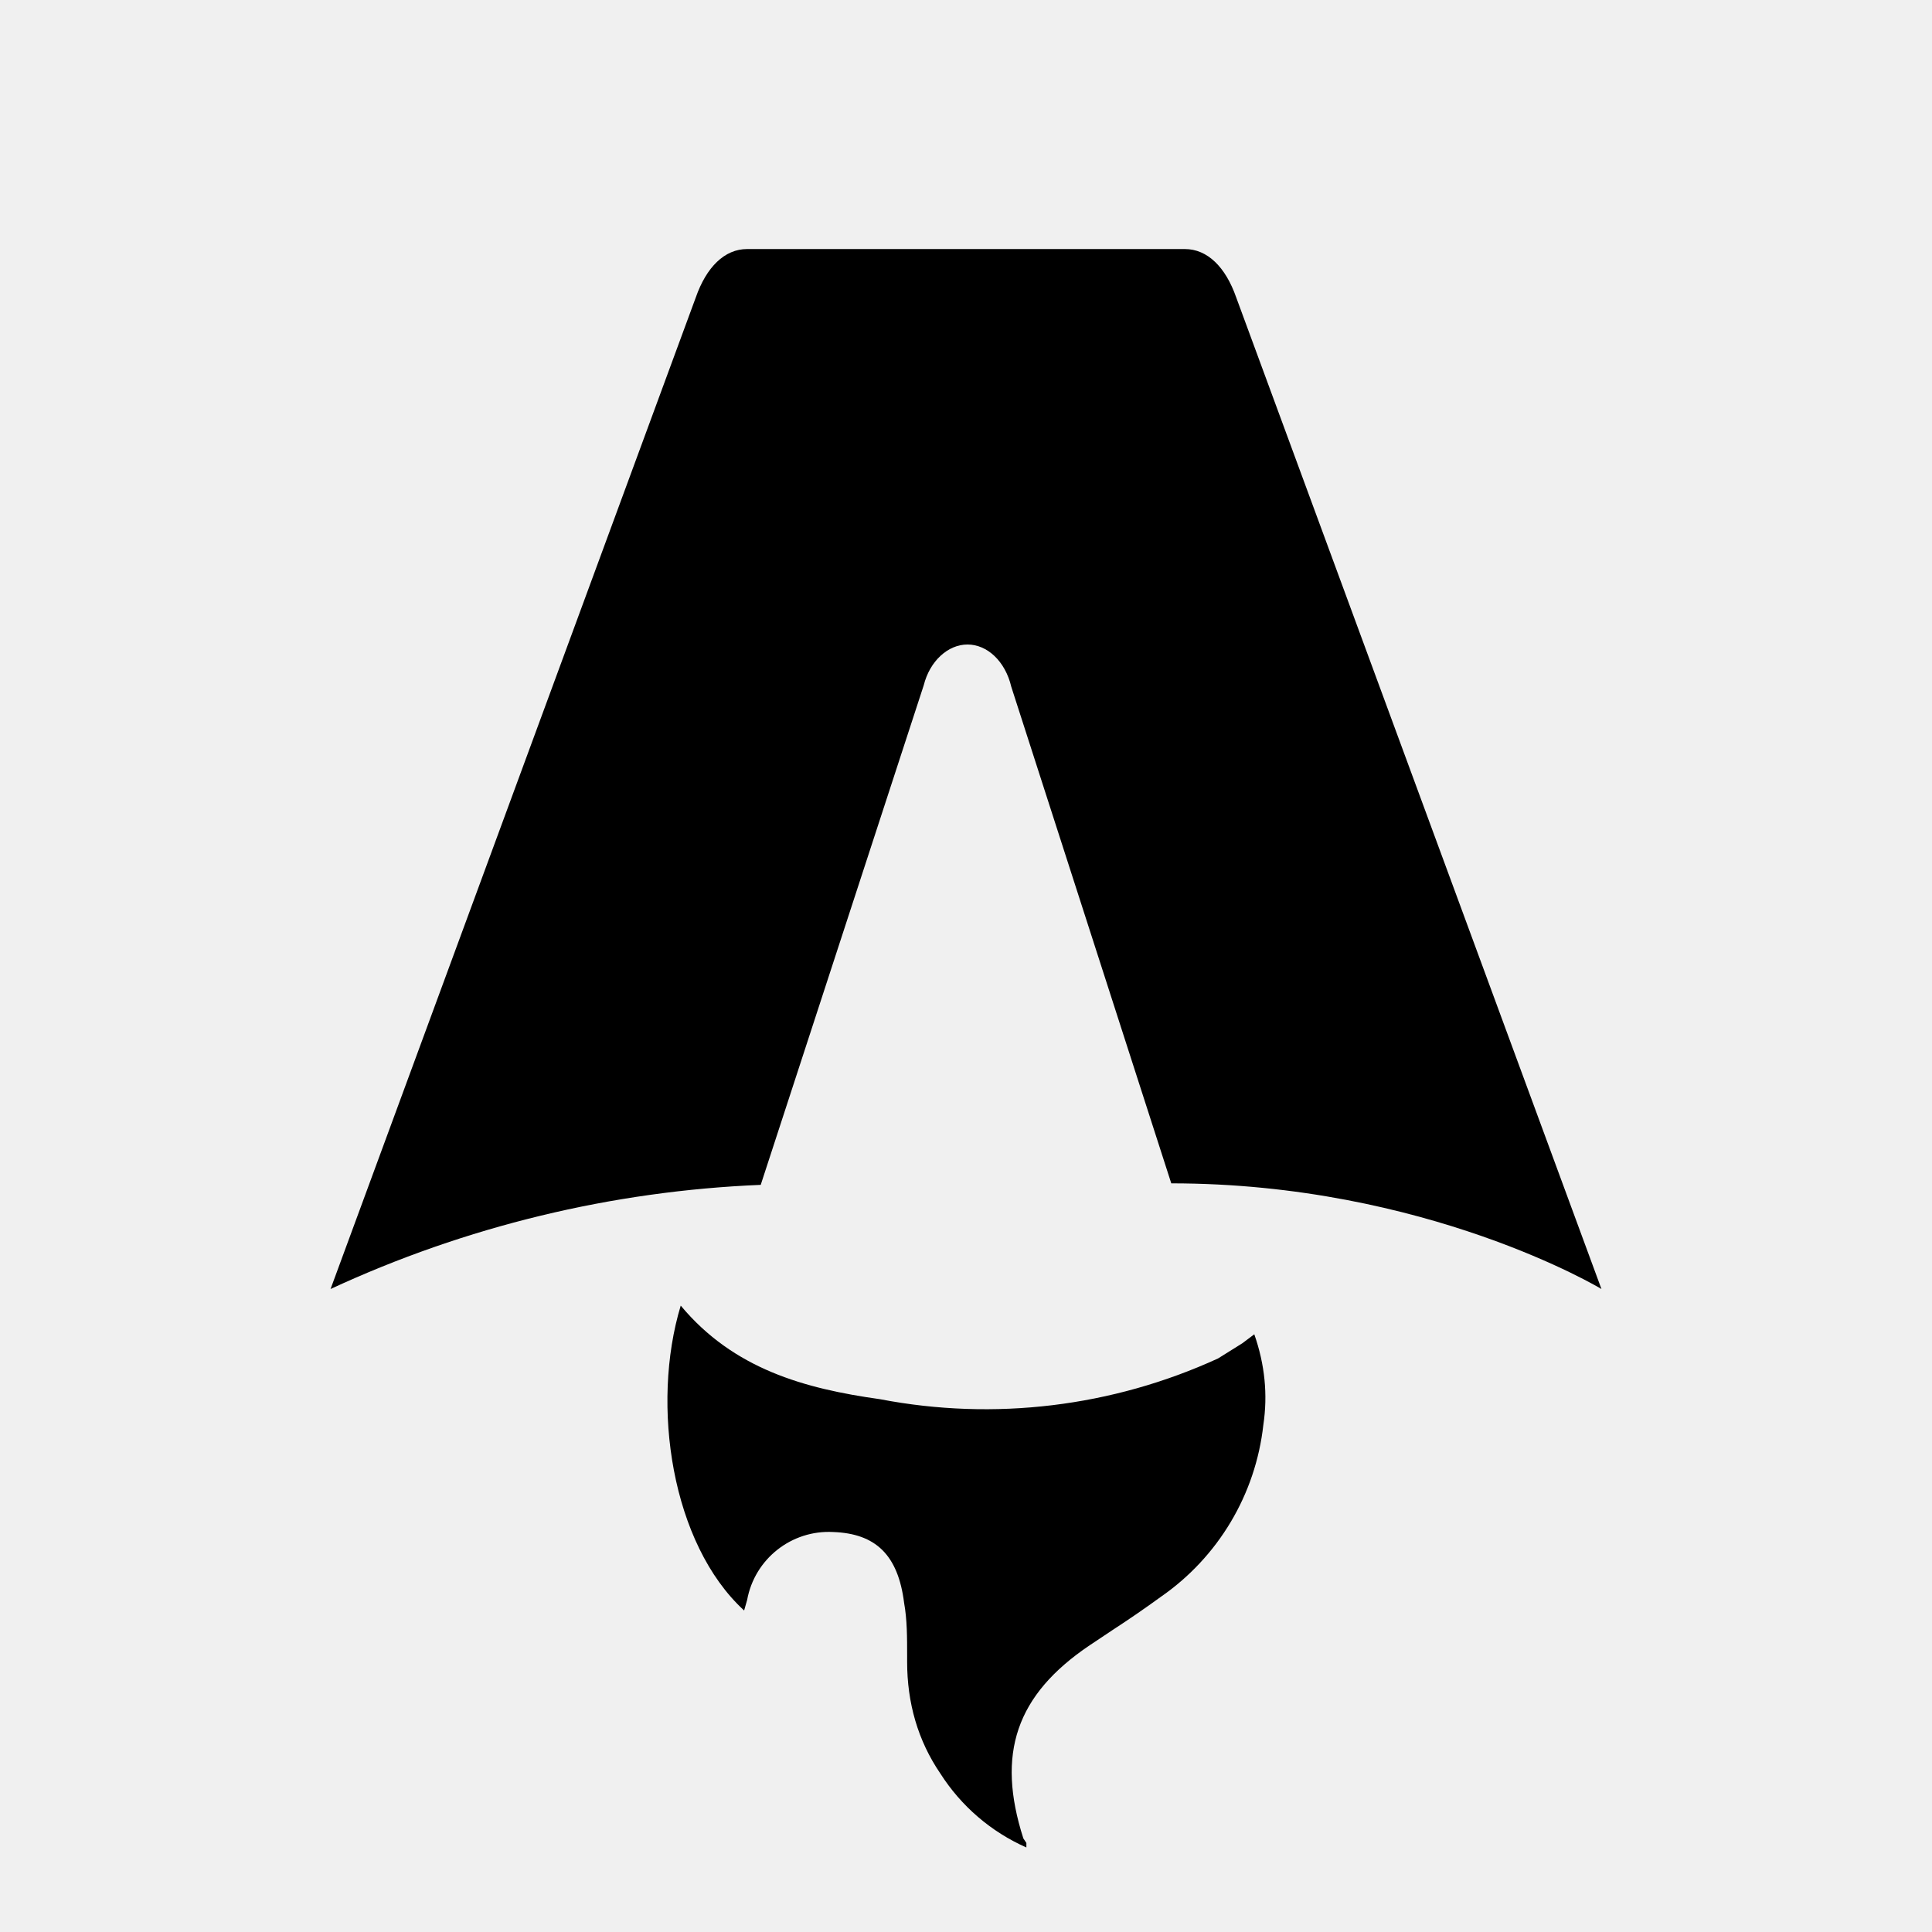
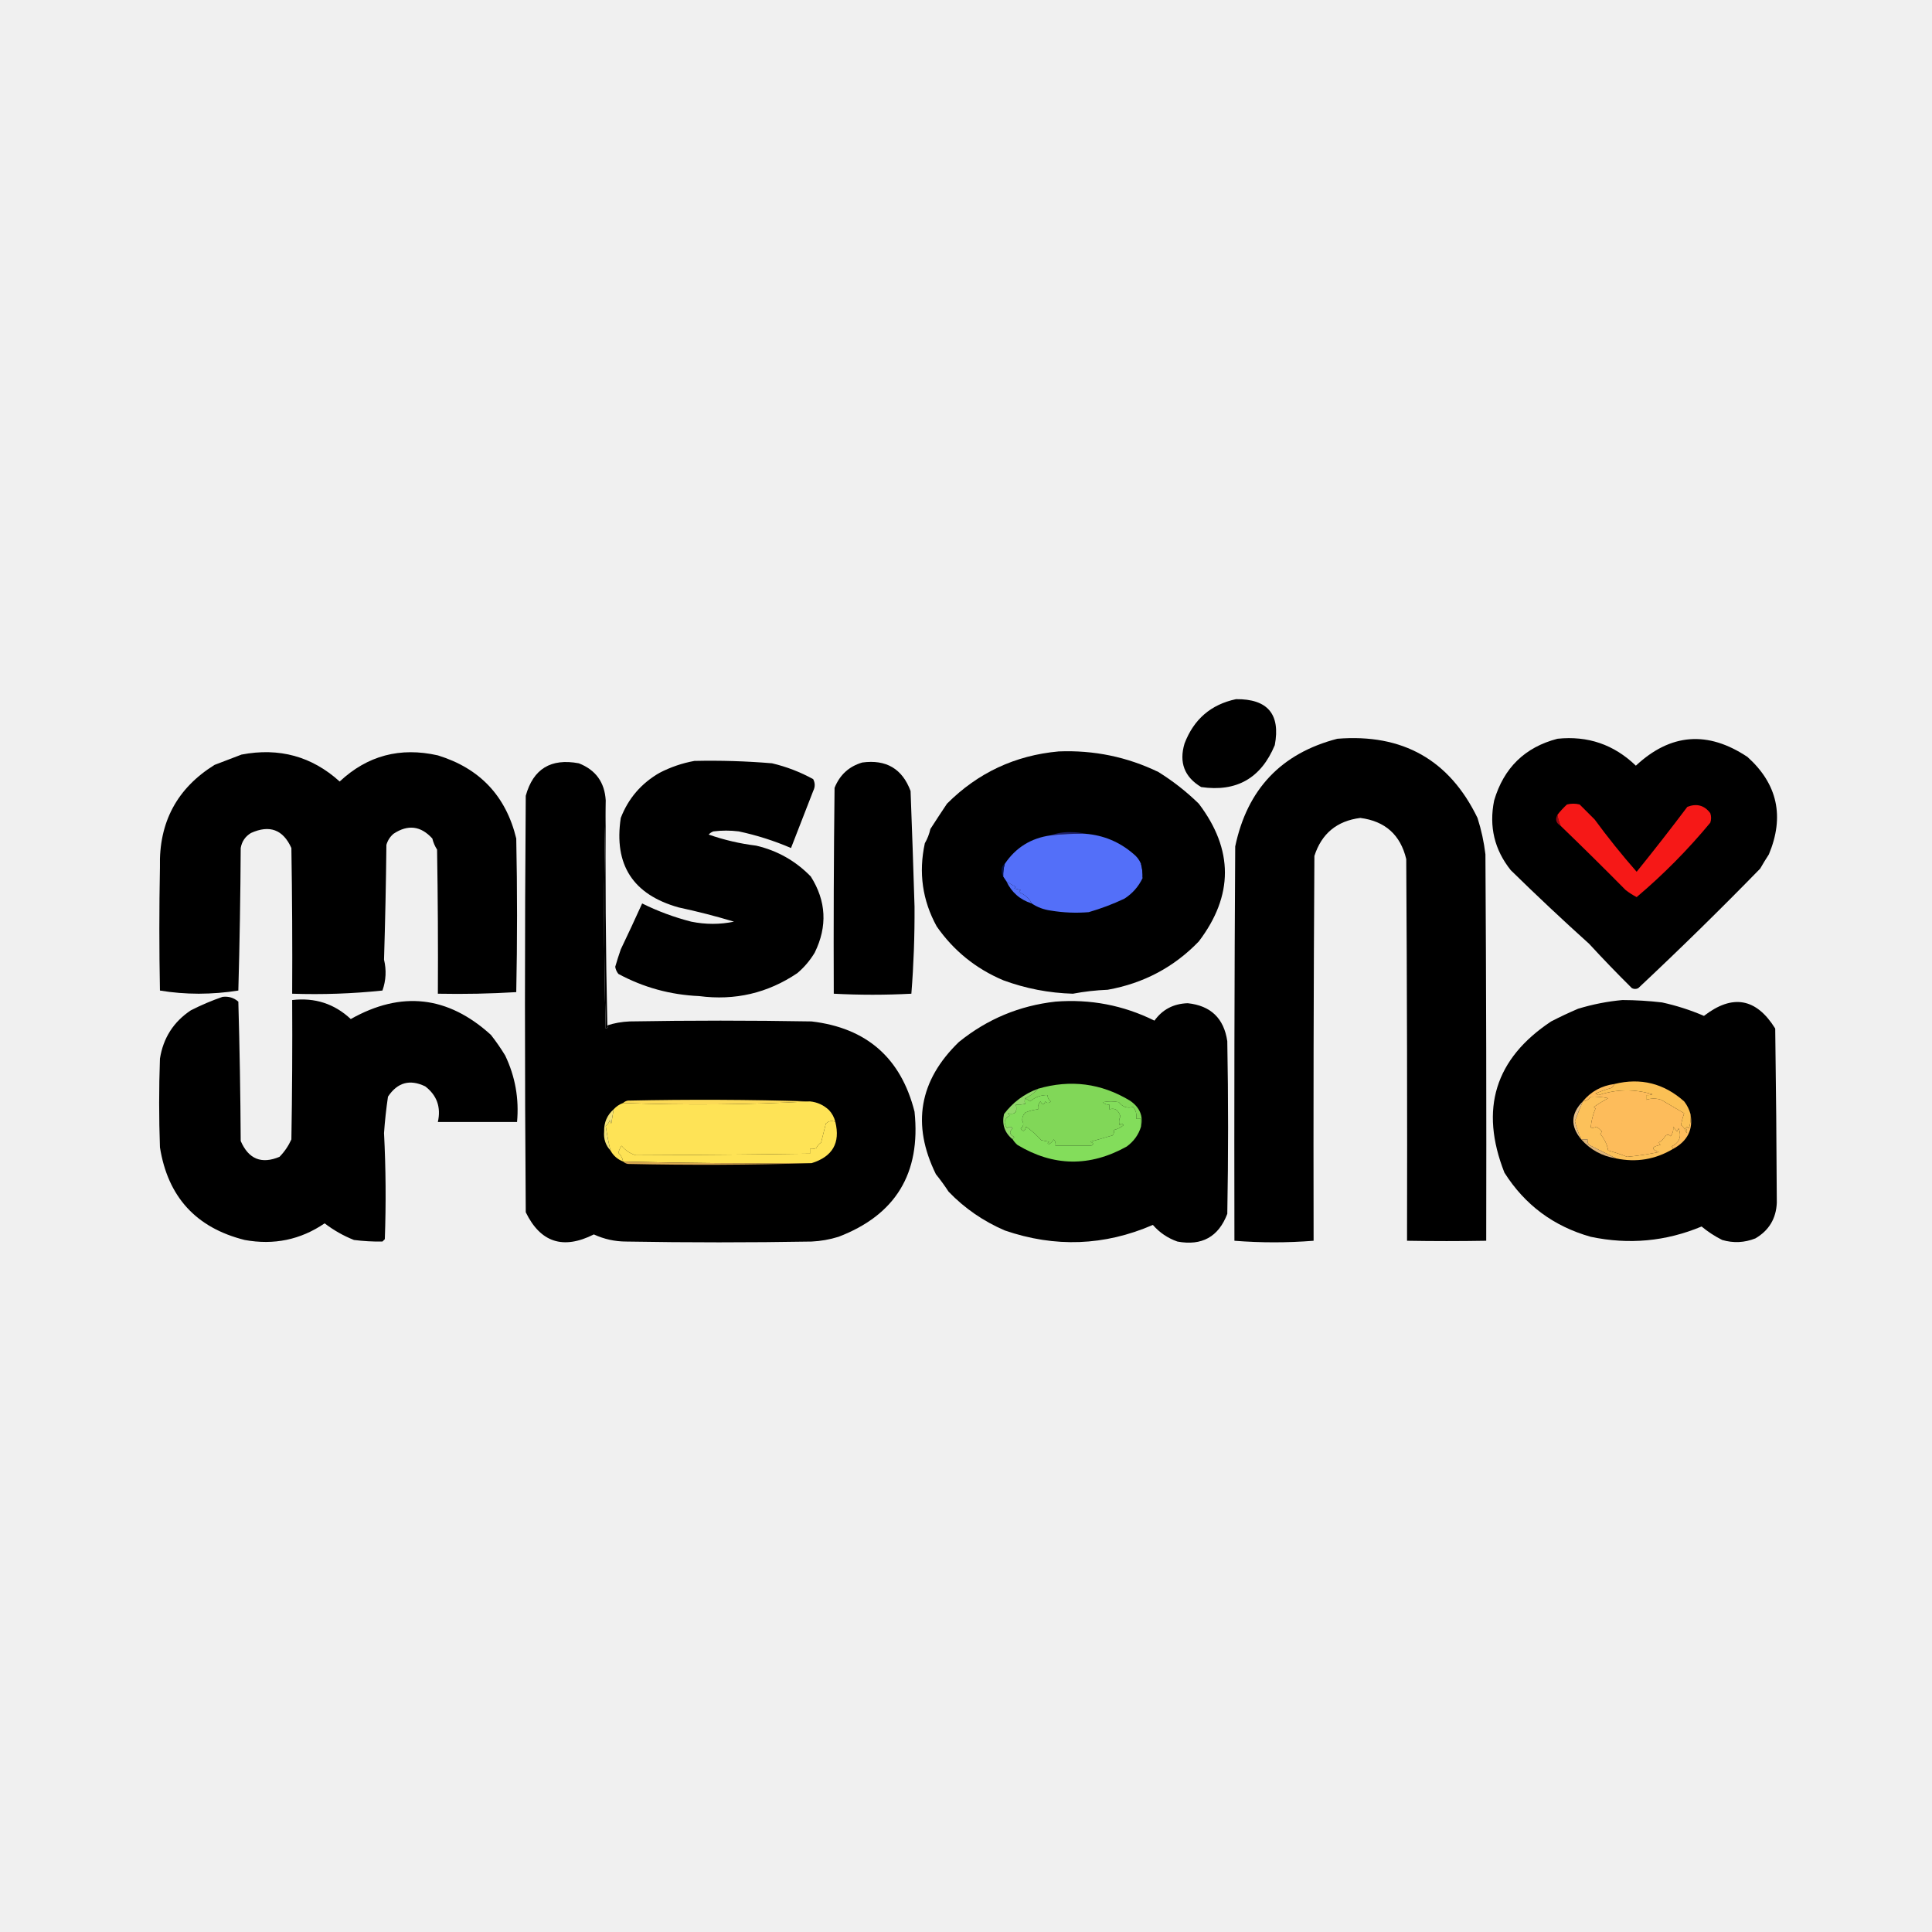
- <svg xmlns="http://www.w3.org/2000/svg" fill="none" viewBox="0 0 128 128">
-   <path d="M50.4 78.5a75.1 75.1 0 0 0-28.5 6.9l24.2-65.7c.7-2 1.9-3.2 3.4-3.2h29c1.5 0 2.7 1.2 3.4 3.2l24.2 65.7s-11.6-7-28.5-7L67 45.5c-.4-1.7-1.6-2.8-2.9-2.8-1.3 0-2.5 1.1-2.9 2.7L50.4 78.5Zm-1.1 28.2Zm-4.2-20.2c-2 6.6-.6 15.8 4.2 20.2a17.5 17.5 0 0 1 .2-.7 5.5 5.5 0 0 1 5.7-4.5c2.8.1 4.3 1.5 4.7 4.7.2 1.1.2 2.3.2 3.5v.4c0 2.7.7 5.2 2.2 7.4a13 13 0 0 0 5.7 4.9v-.3l-.2-.3c-1.8-5.6-.5-9.5 4.4-12.8l1.5-1a73 73 0 0 0 3.2-2.2 16 16 0 0 0 6.8-11.4c.3-2 .1-4-.6-6l-.8.6-1.6 1a37 37 0 0 1-22.4 2.7c-5-.7-9.7-2-13.2-6.2Z" />
-   <style>
-         path { fill: #000; }
-         @media (prefers-color-scheme: dark) {
-             path { fill: #FFF; }
-         }
-     </style>
+ <svg xmlns="http://www.w3.org/2000/svg" version="1.1" width="1220px" height="1220px">
+   <g>
+     <path style="opacity:1" d="M 844.5,466.5 C 885.742,463.186 915.242,479.852 933,516.5C 935.404,524.008 937.07,531.675 938,539.5C 938.5,620.833 938.667,702.166 938.5,783.5C 921.797,783.788 905.131,783.788 888.5,783.5C 888.667,703.166 888.5,622.833 888,542.5C 884.356,527.193 874.689,518.526 859,516.5C 844.213,518.384 834.547,526.384 830,540.5C 829.5,621.499 829.333,702.499 829.5,783.5C 812.84,784.818 796.173,784.818 779.5,783.5C 779.333,700.499 779.5,617.499 780,534.5C 787.578,498.357 809.078,475.69 844.5,466.5 Z">
+ 		</path>
+   </g>
+   <g>
+     <path style="opacity:1" d="M 983.5,466.5 C 1002.66,464.497 1019.16,470.164 1033,483.5C 1054.89,463.09 1078.39,461.257 1103.5,478C 1122.46,495.096 1126.96,515.596 1117,539.5C 1115.07,542.453 1113.24,545.453 1111.5,548.5C 1086.6,574.046 1060.93,599.213 1034.5,624C 1033.17,624.667 1031.83,624.667 1030.5,624C 1021.27,614.859 1012.27,605.525 1003.5,596C 986.77,580.943 970.27,565.443 954,549.5C 943.684,536.584 940.184,521.917 943.5,505.5C 949.605,484.853 962.938,471.853 983.5,466.5 Z">
+ 		</path>
+   </g>
+   <g>
+     <path style="opacity:1" d="M 668.5,474.5 C 690.727,473.611 711.727,477.944 731.5,487.5C 740.762,493.269 749.262,499.936 757,507.5C 778.997,536.525 778.997,565.525 757,594.5C 741.293,610.775 722.127,620.942 699.5,625C 692.002,625.304 684.668,626.137 677.5,627.5C 662.341,627.06 647.674,624.226 633.5,619C 616.165,611.653 602.165,600.319 591.5,585C 582.482,568.59 579.982,551.09 584,532.5C 585.618,529.709 586.785,526.709 587.5,523.5C 590.993,518.054 594.493,512.721 598,507.5C 617.498,488.002 640.998,477.002 668.5,474.5 Z">
+ 		</path>
+   </g>
+   <g>
+     <path style="opacity:1" d="M 152.5,476.5 C 176.272,471.937 196.938,477.603 214.5,493.5C 232.009,477.119 252.675,471.619 276.5,477C 303.011,485.175 319.511,502.675 326,529.5C 326.667,561.833 326.667,594.167 326,626.5C 309.577,627.492 293.077,627.825 276.5,627.5C 276.667,597.165 276.5,566.832 276,536.5C 274.619,534.365 273.619,532.032 273,529.5C 265.73,521.487 257.564,520.487 248.5,526.5C 246.323,528.35 244.823,530.684 244,533.5C 243.745,557.674 243.245,581.84 242.5,606C 244.091,612.602 243.758,619.102 241.5,625.5C 222.667,627.47 203.667,628.137 184.5,627.5C 184.667,596.832 184.5,566.165 184,535.5C 178.766,523.864 170.266,520.697 158.5,526C 154.889,528.166 152.723,531.332 152,535.5C 151.833,565.506 151.333,595.506 150.5,625.5C 142.33,626.803 133.997,627.47 125.5,627.5C 117.1,627.484 108.934,626.817 101,625.5C 100.495,599.591 100.495,573.591 101,547.5C 100.278,519.241 111.778,497.741 135.5,483C 141.283,480.761 146.949,478.594 152.5,476.5 Z">
+ 		</path>
+   </g>
+   <g>
+     <path style="opacity:1" d="M 438.5,480.5 C 454.869,480.131 471.202,480.631 487.5,482C 496.648,484.159 505.315,487.493 513.5,492C 514.777,494.466 514.777,496.966 513.5,499.5C 508.834,511.495 504.167,523.495 499.5,535.5C 488.903,530.93 477.903,527.43 466.5,525C 461.167,524.333 455.833,524.333 450.5,525C 449.328,525.419 448.328,526.085 447.5,527C 457.231,530.401 467.231,532.734 477.5,534C 490.919,537.137 502.419,543.637 512,553.5C 521.767,568.943 522.6,584.943 514.5,601.5C 511.555,606.445 507.888,610.778 503.5,614.5C 484.795,627.126 464.128,631.959 441.5,629C 423.335,628.211 406.335,623.544 390.5,615C 389.427,613.687 388.76,612.187 388.5,610.5C 389.566,606.803 390.732,603.136 392,599.5C 396.588,589.915 401.088,580.248 405.5,570.5C 415.356,575.399 425.69,579.233 436.5,582C 445.614,583.845 454.614,583.845 463.5,582C 451.993,578.536 440.326,575.536 428.5,573C 399.692,564.901 387.525,546.068 392,516.5C 396.767,504.167 404.934,494.667 416.5,488C 423.534,484.378 430.867,481.878 438.5,480.5 Z">
+ 		</path>
+   </g>
+   <g>
+     <path style="opacity:1" d="M 382.5,505.5 C 381.169,553.335 381.169,601.335 382.5,649.5C 384.145,648.964 384.478,648.297 383.5,647.5C 387.921,646.055 392.588,645.222 397.5,645C 435.833,644.333 474.167,644.333 512.5,645C 547.272,649.108 568.938,668.108 577.5,702C 581.567,740.86 565.567,767.193 529.5,781C 523.963,782.726 518.296,783.726 512.5,784C 473.5,784.667 434.5,784.667 395.5,784C 388.314,783.995 381.481,782.495 375,779.5C 355.621,789.255 341.287,784.588 332,765.5C 331.333,677.833 331.333,590.167 332,502.5C 336.693,485.527 347.859,478.693 365.5,482C 376.174,486.172 381.841,494.005 382.5,505.5 Z">
+ 		</path>
+   </g>
+   <g>
+     <path style="opacity:1" d="M 544.5,481.5 C 559.596,479.455 569.763,485.455 575,499.5C 575.933,523.829 576.766,548.163 577.5,572.5C 577.611,590.989 576.945,609.322 575.5,627.5C 559.145,628.363 542.812,628.363 526.5,627.5C 526.333,584.165 526.5,540.832 527,497.5C 530.302,489.286 536.135,483.953 544.5,481.5 Z">
+ 		</path>
+   </g>
+   <g>
+     <path style="opacity:1" d="M 780.5,441.5 C 800.49,441.316 808.657,450.983 805,470.5C 796.327,491.418 780.827,500.251 758.5,497C 747.922,490.658 744.422,481.492 748,469.5C 753.847,454.189 764.681,444.856 780.5,441.5 Z">
+ 		</path>
+   </g>
+   <g>
+     <path style="opacity:1" fill="#960712" d="M 983.5,514.5 C 983.878,516.921 984.545,519.254 985.5,521.5C 982.551,519.735 981.885,517.402 983.5,514.5 Z">
+ 		</path>
+   </g>
+   <g>
+     <path style="opacity:1" fill="#1f1f68" d="M 685.5,526.5 C 678.138,526.365 670.804,526.698 663.5,527.5C 667.56,525.983 671.893,525.316 676.5,525.5C 679.686,525.502 682.686,525.835 685.5,526.5 Z">
+ 		</path>
+   </g>
+   <g>
+     <path style="opacity:1" fill="#536ff9" d="M 685.5,526.5 C 696.879,527.457 706.879,531.623 715.5,539C 717.79,540.777 719.457,542.944 720.5,545.5C 721.299,548.43 721.632,551.43 721.5,554.5C 718.909,559.925 715.076,564.258 710,567.5C 702.776,570.91 695.276,573.743 687.5,576C 679.464,576.665 671.464,576.331 663.5,575C 659.048,574.399 655.048,572.899 651.5,570.5C 649.814,567.153 647.147,564.82 643.5,563.5C 643.709,562.914 644.043,562.414 644.5,562C 643.167,561.667 641.833,561.333 640.5,561C 640.833,560.667 641.167,560.333 641.5,560C 639.336,558.978 637.336,557.811 635.5,556.5C 634.833,555.5 634.167,554.5 633.5,553.5C 633.401,550.763 633.735,548.096 634.5,545.5C 641.407,535.206 651.074,529.206 663.5,527.5C 670.804,526.698 678.138,526.365 685.5,526.5 Z">
+ 		</path>
+   </g>
+   <g>
+     <path style="opacity:1" fill="#536ff9" d="M 635.5,556.5 C 637.336,557.811 639.336,558.978 641.5,560C 641.167,560.333 640.833,560.667 640.5,561C 641.833,561.333 643.167,561.667 644.5,562C 644.043,562.414 643.709,562.914 643.5,563.5C 647.147,564.82 649.814,567.153 651.5,570.5C 644.089,568.14 638.756,563.473 635.5,556.5 Z">
+ 		</path>
+   </g>
+   <g>
+     <path style="opacity:1" fill="#f61817" d="M 985.5,521.5 C 984.545,519.254 983.878,516.921 983.5,514.5C 985.294,512.203 987.294,510.037 989.5,508C 992.167,507.333 994.833,507.333 997.5,508C 1000.64,511.14 1003.81,514.306 1007,517.5C 1015.36,528.905 1024.2,539.905 1033.5,550.5C 1044.41,537.014 1055.07,523.348 1065.5,509.5C 1071.46,507.203 1076.29,508.536 1080,513.5C 1080.67,515.5 1080.67,517.5 1080,519.5C 1065.81,536.624 1050.31,552.291 1033.5,566.5C 1031.06,565.233 1028.72,563.733 1026.5,562C 1012.88,548.216 999.218,534.716 985.5,521.5 Z">
+ 		</path>
+   </g>
+   <g>
+     <path style="opacity:1" fill="#041148" d="M 634.5,545.5 C 633.735,548.096 633.401,550.763 633.5,553.5C 632.848,552.551 632.514,551.385 632.5,550C 632.307,547.992 632.974,546.492 634.5,545.5 Z">
+ 		</path>
+   </g>
+   <g>
+     <path style="opacity:1" d="M 720.5,545.5 C 721.117,545.611 721.617,545.944 722,546.5C 722.801,549.367 722.634,552.034 721.5,554.5C 721.632,551.43 721.299,548.43 720.5,545.5 Z">
+ 		</path>
+   </g>
+   <g>
+     <path style="opacity:1" d="M 382.5,505.5 C 382.168,553.003 382.501,600.336 383.5,647.5C 384.478,648.297 384.145,648.964 382.5,649.5C 381.169,601.335 381.169,553.335 382.5,505.5 Z">
+ 		</path>
+   </g>
+   <g>
+     <path style="opacity:1" d="M 140.5,629.5 C 144.306,629.02 147.639,630.02 150.5,632.5C 151.333,661.828 151.833,691.161 152,720.5C 156.945,731.937 165.112,735.27 176.5,730.5C 179.63,727.309 182.13,723.642 184,719.5C 184.5,690.169 184.667,660.835 184.5,631.5C 198.835,629.824 211.168,633.824 221.5,643.5C 253.404,625.507 282.904,628.841 310,653.5C 313.234,657.622 316.234,661.955 319,666.5C 325.339,679.743 327.839,693.743 326.5,708.5C 309.833,708.5 293.167,708.5 276.5,708.5C 278.572,699.148 275.905,691.648 268.5,686C 258.808,681.345 250.975,683.511 245,692.5C 243.872,700.118 243.039,707.784 242.5,715.5C 243.646,737.809 243.812,760.143 243,782.5C 242.5,783 242,783.5 241.5,784C 235.502,784.092 229.502,783.759 223.5,783C 216.86,780.366 210.693,776.866 205,772.5C 189.765,782.882 172.931,786.382 154.5,783C 123.825,775.322 105.991,755.822 101,724.5C 100.333,705.833 100.333,687.167 101,668.5C 103.071,655.443 109.571,645.276 120.5,638C 127.086,634.649 133.752,631.816 140.5,629.5 Z">
+ 		</path>
+   </g>
+   <g>
+     <path style="opacity:1" d="M 666.5,632.5 C 688.538,630.784 709.371,634.784 729,644.5C 734.056,637.458 741.056,633.791 750,633.5C 764.537,635.037 772.871,643.037 775,657.5C 775.667,693.833 775.667,730.167 775,766.5C 769.462,781.023 758.962,786.857 743.5,784C 737.412,781.872 732.246,778.372 728,773.5C 697.412,786.74 666.245,787.906 634.5,777C 620.897,771.138 609.063,762.971 599,752.5C 596.512,748.693 593.845,745.027 591,741.5C 575.577,710.123 580.41,682.289 605.5,658C 623.353,643.549 643.686,635.049 666.5,632.5 Z">
+ 		</path>
+   </g>
+   <g>
+     <path style="opacity:1" d="M 1024.5,631.5 C 1032.86,631.526 1041.19,632.026 1049.5,633C 1058.62,634.987 1067.45,637.821 1076,641.5C 1094.03,627.574 1109.03,630.24 1121,649.5C 1121.51,686.173 1121.84,722.839 1122,759.5C 1121.57,769.467 1117.07,776.967 1108.5,782C 1101.6,784.738 1094.6,785.071 1087.5,783C 1082.77,780.614 1078.44,777.78 1074.5,774.5C 1051.96,783.914 1028.62,786.08 1004.5,781C 981.083,774.394 962.916,760.894 950,740.5C 934.199,700.368 944.032,668.534 979.5,645C 985.008,642.156 990.675,639.489 996.5,637C 1005.77,634.181 1015.11,632.347 1024.5,631.5 Z">
+ 		</path>
+   </g>
+   <g>
+     <path style="opacity:1" fill="#fdbc5b" d="M 1019.5,684.5 C 1019.05,685.458 1018.38,686.292 1017.5,687C 1014.09,687.98 1010.76,689.147 1007.5,690.5C 1008.17,690.833 1008.83,691.167 1009.5,691.5C 1020.78,687.753 1032.11,687.586 1043.5,691C 1042.21,691.49 1040.87,691.657 1039.5,691.5C 1039.5,692.5 1039.5,693.5 1039.5,694.5C 1042.69,693.485 1045.86,693.485 1049,694.5C 1053.84,697.351 1058.68,700.185 1063.5,703C 1062.65,705.417 1061.98,707.917 1061.5,710.5C 1062.89,711.303 1064.06,712.97 1065,715.5C 1065.49,714.451 1065.33,713.451 1064.5,712.5C 1064.94,711.494 1065.6,711.494 1066.5,712.5C 1067.48,709.572 1067.82,706.572 1067.5,703.5C 1069.29,713.253 1065.62,720.586 1056.5,725.5C 1056.39,724.883 1056.06,724.383 1055.5,724C 1060.54,721.493 1062.04,717.659 1060,712.5C 1059.67,713.167 1059.33,713.833 1059,714.5C 1058.17,713.5 1057.33,712.5 1056.5,711.5C 1056.87,713.506 1056.37,715.506 1055,717.5C 1053.82,716.269 1052.65,716.269 1051.5,717.5C 1050.5,719.167 1049.17,720.5 1047.5,721.5C 1047.71,722.086 1048.04,722.586 1048.5,723C 1042.76,724.145 1042.43,725.645 1047.5,727.5C 1040.79,728.881 1034.12,729.881 1027.5,730.5C 1023.56,728.965 1019.56,727.632 1015.5,726.5C 1014.91,722.813 1013.25,719.313 1010.5,716C 1010.96,715.586 1011.29,715.086 1011.5,714.5C 1010.49,713.319 1009.32,712.319 1008,711.5C 1006.84,712.187 1005.67,712.353 1004.5,712C 1004.87,707.762 1005.87,703.762 1007.5,700C 1007.17,699.667 1006.83,699.333 1006.5,699C 1009.33,697.025 1012.33,695.192 1015.5,693.5C 1011.71,692.695 1008.04,692.362 1004.5,692.5C 1003.3,694.297 1001.64,695.297 999.5,695.5C 1004.57,689.289 1011.24,685.622 1019.5,684.5 Z">
+ 		</path>
+   </g>
+   <g>
+     <path style="opacity:1" fill="#81d758" d="M 720.5,711.5 C 720.5,709.833 720.5,708.167 720.5,706.5C 719.5,706.5 718.5,706.5 717.5,706.5C 717.945,703.635 717.278,701.135 715.5,699C 711.938,700.069 708.938,699.069 706.5,696C 703.167,695.333 699.833,695.333 696.5,696C 697.563,697.188 698.897,697.688 700.5,697.5C 700.5,698.5 700.5,699.5 700.5,700.5C 704.016,699.429 706.349,700.929 707.5,705C 706.591,706.789 706.424,708.623 707,710.5C 707.893,709.289 708.726,709.289 709.5,710.5C 707.711,712.033 705.711,713.033 703.5,713.5C 703.67,714.822 703.337,715.989 702.5,717C 697.847,718.323 693.181,719.656 688.5,721C 690.645,721.743 690.811,722.576 689,723.5C 681.685,723.536 674.185,723.536 666.5,723.5C 666.762,722.022 666.429,720.689 665.5,719.5C 664.719,720.737 663.719,721.737 662.5,722.5C 661.304,722.154 661.304,721.654 662.5,721C 660.833,720.667 659.167,720.333 657.5,720C 654.582,716.741 651.415,713.908 648,711.5C 647.149,714.612 645.983,714.946 644.5,712.5C 646.303,711.406 646.636,709.739 645.5,707.5C 645.437,705.519 646.104,703.852 647.5,702.5C 650.08,701.451 652.746,700.784 655.5,700.5C 655.231,698.571 655.731,696.905 657,695.5C 658.309,697.891 659.309,697.891 660,695.5C 661.183,696.731 662.349,696.731 663.5,695.5C 662.147,694.476 661.48,693.143 661.5,691.5C 657.335,691.444 653.669,692.777 650.5,695.5C 649.482,694.807 648.482,694.141 647.5,693.5C 650.593,691.966 653.26,689.966 655.5,687.5C 676.008,681.543 695.341,684.043 713.5,695C 719.716,699.222 722.05,704.722 720.5,711.5 Z">
+ 		</path>
+   </g>
+   <g>
+     <path style="opacity:1" fill="#fcc15a" d="M 1056.5,725.5 C 1045.25,732.194 1033.25,734.194 1020.5,731.5C 1014.85,728.676 1009.19,725.843 1003.5,723C 1002.66,721.989 1002.33,720.822 1002.5,719.5C 1001.17,719.5 999.833,719.5 998.5,719.5C 996.782,715.877 995.449,712.044 994.5,708C 996.059,703.726 997.726,699.559 999.5,695.5C 1001.64,695.297 1003.3,694.297 1004.5,692.5C 1008.04,692.362 1011.71,692.695 1015.5,693.5C 1012.33,695.192 1009.33,697.025 1006.5,699C 1006.83,699.333 1007.17,699.667 1007.5,700C 1005.87,703.762 1004.87,707.762 1004.5,712C 1005.67,712.353 1006.84,712.187 1008,711.5C 1009.32,712.319 1010.49,713.319 1011.5,714.5C 1011.29,715.086 1010.96,715.586 1010.5,716C 1013.25,719.313 1014.91,722.813 1015.5,726.5C 1019.56,727.632 1023.56,728.965 1027.5,730.5C 1034.12,729.881 1040.79,728.881 1047.5,727.5C 1042.43,725.645 1042.76,724.145 1048.5,723C 1048.04,722.586 1047.71,722.086 1047.5,721.5C 1049.17,720.5 1050.5,719.167 1051.5,717.5C 1052.65,716.269 1053.82,716.269 1055,717.5C 1056.37,715.506 1056.87,713.506 1056.5,711.5C 1057.33,712.5 1058.17,713.5 1059,714.5C 1059.33,713.833 1059.67,713.167 1060,712.5C 1062.04,717.659 1060.54,721.493 1055.5,724C 1056.06,724.383 1056.39,724.883 1056.5,725.5 Z">
+ 		</path>
+   </g>
+   <g>
+     <path style="opacity:1" fill="#fee356" d="M 511.5,695.5 C 516.11,695.971 520.11,697.804 523.5,701C 525.494,703.158 526.828,705.658 527.5,708.5C 525.437,707.451 523.437,707.784 521.5,709.5C 520.5,713.5 519.5,717.5 518.5,721.5C 517.155,722.347 516.155,723.513 515.5,725C 514.207,725.49 512.873,725.657 511.5,725.5C 511.5,726.5 511.5,727.5 511.5,728.5C 474.839,729.03 438.172,729.364 401.5,729.5C 397.886,728.424 394.886,726.424 392.5,723.5C 391.544,724.865 390.878,726.365 390.5,728C 392.112,729.482 393.112,731.315 393.5,733.5C 389.929,732.071 387.262,729.737 385.5,726.5C 384.245,721.358 383.245,716.192 382.5,711C 383.701,710.097 384.535,708.931 385,707.5C 385.333,708.167 385.667,708.833 386,709.5C 386.502,706.487 387.002,703.487 387.5,700.5C 389.147,698.674 391.147,697.34 393.5,696.5C 432.848,697.974 472.181,697.64 511.5,695.5 Z">
+ 		</path>
+   </g>
+   <g>
+     <path style="opacity:1" fill="#fee356" d="M 527.5,708.5 C 530.734,721.727 525.734,730.394 512.5,734.5C 472.809,734.81 433.143,734.477 393.5,733.5C 393.112,731.315 392.112,729.482 390.5,728C 390.878,726.365 391.544,724.865 392.5,723.5C 394.886,726.424 397.886,728.424 401.5,729.5C 438.172,729.364 474.839,729.03 511.5,728.5C 511.5,727.5 511.5,726.5 511.5,725.5C 512.873,725.657 514.207,725.49 515.5,725C 516.155,723.513 517.155,722.347 518.5,721.5C 519.5,717.5 520.5,713.5 521.5,709.5C 523.437,707.784 525.437,707.451 527.5,708.5 Z">
+ 		</path>
+   </g>
+   <g>
+     <path style="opacity:1" fill="#fcda57" d="M 511.5,695.5 C 472.181,697.64 432.848,697.974 393.5,696.5C 394.263,695.732 395.263,695.232 396.5,695C 435.002,694.169 473.336,694.336 511.5,695.5 Z">
+ 		</path>
+   </g>
+   <g>
+     <path style="opacity:1" fill="#fbc055" d="M 1067.5,703.5 C 1067.82,706.572 1067.48,709.572 1066.5,712.5C 1065.6,711.494 1064.94,711.494 1064.5,712.5C 1065.33,713.451 1065.49,714.451 1065,715.5C 1064.06,712.97 1062.89,711.303 1061.5,710.5C 1061.98,707.917 1062.65,705.417 1063.5,703C 1058.68,700.185 1053.84,697.351 1049,694.5C 1045.86,693.485 1042.69,693.485 1039.5,694.5C 1039.5,693.5 1039.5,692.5 1039.5,691.5C 1040.87,691.657 1042.21,691.49 1043.5,691C 1032.11,687.586 1020.78,687.753 1009.5,691.5C 1008.83,691.167 1008.17,690.833 1007.5,690.5C 1010.76,689.147 1014.09,687.98 1017.5,687C 1018.38,686.292 1019.05,685.458 1019.5,684.5C 1036.05,680.433 1050.72,684.1 1063.5,695.5C 1065.37,697.91 1066.7,700.577 1067.5,703.5 Z">
+ 		</path>
+   </g>
+   <g>
+     <path style="opacity:1" fill="#91d86a" d="M 655.5,687.5 C 653.26,689.966 650.593,691.966 647.5,693.5C 646.829,694.847 646.829,696.014 647.5,697C 645.527,697.495 643.527,697.662 641.5,697.5C 642.546,702.282 640.879,704.116 636.5,703C 636.957,703.414 637.291,703.914 637.5,704.5C 634.005,706.508 633.505,709.175 636,712.5C 637.183,711.269 638.349,711.269 639.5,712.5C 637.096,714.598 637.429,716.432 640.5,718C 639.944,718.383 639.611,718.883 639.5,719.5C 634.409,715.398 632.576,710.064 634,703.5C 639.604,696.062 646.771,690.729 655.5,687.5 Z">
+ 		</path>
+   </g>
+   <g>
+     <path style="opacity:1" fill="#f3e276" d="M 387.5,700.5 C 387.002,703.487 386.502,706.487 386,709.5C 385.667,708.833 385.333,708.167 385,707.5C 384.535,708.931 383.701,710.097 382.5,711C 383.245,716.192 384.245,721.358 385.5,726.5C 382.404,723.214 381.071,719.214 381.5,714.5C 381.339,708.83 383.339,704.164 387.5,700.5 Z">
+ 		</path>
+   </g>
+   <g>
+     <path style="opacity:1" fill="#e5be85" d="M 999.5,695.5 C 997.726,699.559 996.059,703.726 994.5,708C 995.449,712.044 996.782,715.877 998.5,719.5C 991.547,711.145 991.881,703.145 999.5,695.5 Z">
+ 		</path>
+   </g>
+   <g>
+     <path style="opacity:1" fill="#83dd5b" d="M 720.5,711.5 C 718.947,716.576 715.947,720.743 711.5,724C 688.184,736.99 665.184,736.657 642.5,723C 641.29,721.961 640.29,720.794 639.5,719.5C 639.611,718.883 639.944,718.383 640.5,718C 637.429,716.432 637.096,714.598 639.5,712.5C 638.349,711.269 637.183,711.269 636,712.5C 633.505,709.175 634.005,706.508 637.5,704.5C 637.291,703.914 636.957,703.414 636.5,703C 640.879,704.116 642.546,702.282 641.5,697.5C 643.527,697.662 645.527,697.495 647.5,697C 646.829,696.014 646.829,694.847 647.5,693.5C 648.482,694.141 649.482,694.807 650.5,695.5C 653.669,692.777 657.335,691.444 661.5,691.5C 661.48,693.143 662.147,694.476 663.5,695.5C 662.349,696.731 661.183,696.731 660,695.5C 659.309,697.891 658.309,697.891 657,695.5C 655.731,696.905 655.231,698.571 655.5,700.5C 652.746,700.784 650.08,701.451 647.5,702.5C 646.104,703.852 645.437,705.519 645.5,707.5C 646.636,709.739 646.303,711.406 644.5,712.5C 645.983,714.946 647.149,714.612 648,711.5C 651.415,713.908 654.582,716.741 657.5,720C 659.167,720.333 660.833,720.667 662.5,721C 661.304,721.654 661.304,722.154 662.5,722.5C 663.719,721.737 664.719,720.737 665.5,719.5C 666.429,720.689 666.762,722.022 666.5,723.5C 674.185,723.536 681.685,723.536 689,723.5C 690.811,722.576 690.645,721.743 688.5,721C 693.181,719.656 697.847,718.323 702.5,717C 703.337,715.989 703.67,714.822 703.5,713.5C 705.711,713.033 707.711,712.033 709.5,710.5C 708.726,709.289 707.893,709.289 707,710.5C 706.424,708.623 706.591,706.789 707.5,705C 706.349,700.929 704.016,699.429 700.5,700.5C 700.5,699.5 700.5,698.5 700.5,697.5C 698.897,697.688 697.563,697.188 696.5,696C 699.833,695.333 703.167,695.333 706.5,696C 708.938,699.069 711.938,700.069 715.5,699C 717.278,701.135 717.945,703.635 717.5,706.5C 718.5,706.5 719.5,706.5 720.5,706.5C 720.5,708.167 720.5,709.833 720.5,711.5 Z">
+ 		</path>
+   </g>
+   <g>
+     <path style="opacity:1" fill="#deb478" d="M 998.5,719.5 C 999.833,719.5 1001.17,719.5 1002.5,719.5C 1002.33,720.822 1002.66,721.989 1003.5,723C 1009.19,725.843 1014.85,728.676 1020.5,731.5C 1011.68,730.092 1004.35,726.092 998.5,719.5 Z">
+ 		</path>
+   </g>
+   <g>
+     <path style="opacity:1" fill="#daa951" d="M 393.5,733.5 C 433.143,734.477 472.809,734.81 512.5,734.5C 474.002,735.665 435.336,735.831 396.5,735C 395.263,734.768 394.263,734.268 393.5,733.5 Z">
+ 		</path>
+   </g>
</svg>
